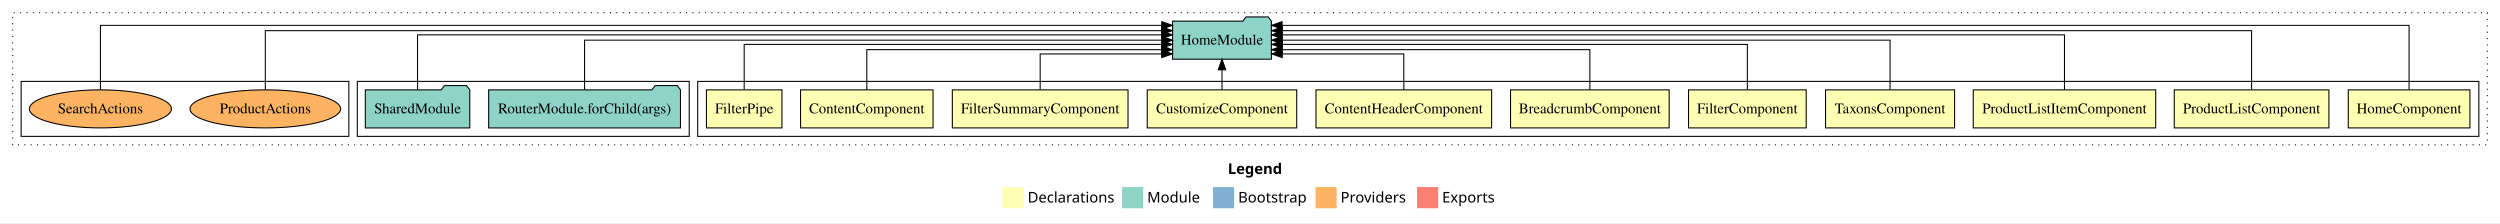
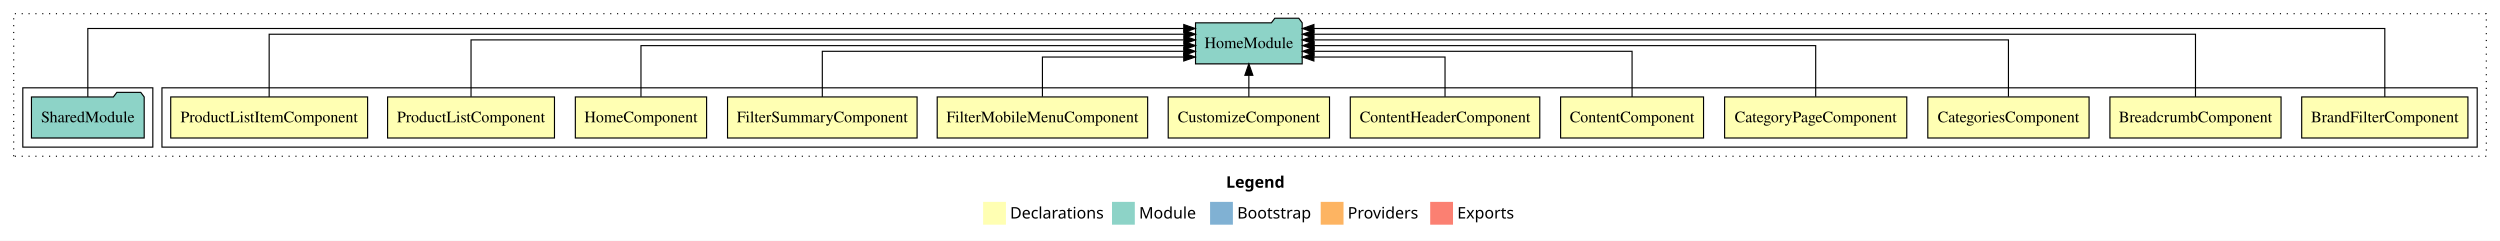
- <svg xmlns="http://www.w3.org/2000/svg" width="2365pt" height="211pt" viewBox="0.00 0.00 2365.00 211.00">
+ <svg xmlns="http://www.w3.org/2000/svg" width="2192pt" height="211pt" viewBox="0.00 0.00 2192.00 211.00">
  <g id="graph0" class="graph" transform="scale(1 1) rotate(0) translate(4 207)">
-     <polygon fill="#ffffff" stroke="transparent" points="-4,4 -4,-207 2361,-207 2361,4 -4,4" />
-     <text text-anchor="start" x="1157.509" y="-42.4" font-family="sans-serif" font-weight="bold" font-size="14.00" fill="#000000">Legend</text>
-     <polygon fill="#ffffb3" stroke="transparent" points="944.5,-10 944.5,-30 964.5,-30 964.5,-10 944.5,-10" />
-     <text text-anchor="start" x="968.129" y="-15.4" font-family="sans-serif" font-size="14.00" fill="#000000">  Declarations</text>
-     <polygon fill="#8dd3c7" stroke="transparent" points="1057.5,-10 1057.5,-30 1077.5,-30 1077.5,-10 1057.5,-10" />
-     <text text-anchor="start" x="1081.225" y="-15.4" font-family="sans-serif" font-size="14.00" fill="#000000">  Module</text>
-     <polygon fill="#80b1d3" stroke="transparent" points="1143.5,-10 1143.5,-30 1163.5,-30 1163.5,-10 1143.5,-10" />
-     <text text-anchor="start" x="1167.281" y="-15.4" font-family="sans-serif" font-size="14.00" fill="#000000">  Bootstrap</text>
-     <polygon fill="#fdb462" stroke="transparent" points="1240.5,-10 1240.5,-30 1260.5,-30 1260.5,-10 1240.5,-10" />
-     <text text-anchor="start" x="1264.173" y="-15.4" font-family="sans-serif" font-size="14.00" fill="#000000">  Providers</text>
-     <polygon fill="#fb8072" stroke="transparent" points="1336.5,-10 1336.5,-30 1356.5,-30 1356.5,-10 1336.5,-10" />
-     <text text-anchor="start" x="1360.226" y="-15.4" font-family="sans-serif" font-size="14.00" fill="#000000">  Exports</text>
+     <polygon fill="#ffffff" stroke="transparent" points="-4,4 -4,-207 2188,-207 2188,4 -4,4" />
+     <text text-anchor="start" x="1071.009" y="-42.4" font-family="sans-serif" font-weight="bold" font-size="14.00" fill="#000000">Legend</text>
+     <polygon fill="#ffffb3" stroke="transparent" points="858,-10 858,-30 878,-30 878,-10 858,-10" />
+     <text text-anchor="start" x="881.629" y="-15.4" font-family="sans-serif" font-size="14.00" fill="#000000">  Declarations</text>
+     <polygon fill="#8dd3c7" stroke="transparent" points="971,-10 971,-30 991,-30 991,-10 971,-10" />
+     <text text-anchor="start" x="994.725" y="-15.4" font-family="sans-serif" font-size="14.00" fill="#000000">  Module</text>
+     <polygon fill="#80b1d3" stroke="transparent" points="1057,-10 1057,-30 1077,-30 1077,-10 1057,-10" />
+     <text text-anchor="start" x="1080.781" y="-15.4" font-family="sans-serif" font-size="14.00" fill="#000000">  Bootstrap</text>
+     <polygon fill="#fdb462" stroke="transparent" points="1154,-10 1154,-30 1174,-30 1174,-10 1154,-10" />
+     <text text-anchor="start" x="1177.673" y="-15.4" font-family="sans-serif" font-size="14.00" fill="#000000">  Providers</text>
+     <polygon fill="#fb8072" stroke="transparent" points="1250,-10 1250,-30 1270,-30 1270,-10 1250,-10" />
+     <text text-anchor="start" x="1273.726" y="-15.4" font-family="sans-serif" font-size="14.00" fill="#000000">  Exports</text>
    <g id="clust1" class="cluster">
-       <polygon fill="none" stroke="#000000" stroke-dasharray="1,5" points="8,-70 8,-195 2349,-195 2349,-70 8,-70" />
+       <polygon fill="none" stroke="#000000" stroke-dasharray="1,5" points="8,-70 8,-195 2176,-195 2176,-70 8,-70" />
    </g>
    <g id="clust2" class="cluster">
-       <polygon fill="none" stroke="#000000" points="656,-78 656,-130 2341,-130 2341,-78 656,-78" />
+       <polygon fill="none" stroke="#000000" points="138,-78 138,-130 2168,-130 2168,-78 138,-78" />
    </g>
-     <g id="clust14" class="cluster">
-       <polygon fill="none" stroke="#000000" points="334,-78 334,-130 648,-130 648,-78 334,-78" />
-     </g>
-     <g id="clust17" class="cluster">
-       <polygon fill="none" stroke="#000000" points="16,-78 16,-130 326,-130 326,-78 16,-78" />
+     <g id="clust15" class="cluster">
+       <polygon fill="none" stroke="#000000" points="16,-78 16,-130 130,-130 130,-78 16,-78" />
    </g>
    <g id="node1" class="node">
-       <polygon fill="#ffffb3" stroke="#000000" points="2332.545,-122 2217.455,-122 2217.455,-86 2332.545,-86 2332.545,-122" />
-       <text text-anchor="middle" x="2275" y="-99.8" font-family="Times,serif" font-size="14.00" fill="#000000">HomeComponent</text>
+       <polygon fill="#ffffb3" stroke="#000000" points="2159.874,-122 2014.126,-122 2014.126,-86 2159.874,-86 2159.874,-122" />
+       <text text-anchor="middle" x="2087" y="-99.8" font-family="Times,serif" font-size="14.00" fill="#000000">BrandFilterComponent</text>
+     </g>
+     <g id="node13" class="node">
+       <polygon fill="#8dd3c7" stroke="#000000" points="1137.762,-187 1134.762,-191 1113.762,-191 1110.762,-187 1044.238,-187 1044.238,-151 1137.762,-151 1137.762,-187" />
+       <text text-anchor="middle" x="1091" y="-164.8" font-family="Times,serif" font-size="14.00" fill="#000000">HomeModule</text>
+     </g>
+     <g id="edge1" class="edge">
+       <path fill="none" stroke="#000000" d="M2087,-122.091C2087,-145.133 2087,-182 2087,-182 2087,-182 1148.036,-182 1148.036,-182" />
+       <polygon fill="#000000" stroke="#000000" points="1148.036,-178.5 1138.036,-182 1148.036,-185.5 1148.036,-178.5" />
+     </g>
+     <g id="node2" class="node">
+       <polygon fill="#ffffb3" stroke="#000000" points="1996.025,-122 1845.975,-122 1845.975,-86 1996.025,-86 1996.025,-122" />
+       <text text-anchor="middle" x="1921" y="-99.8" font-family="Times,serif" font-size="14.00" fill="#000000">BreadcrumbComponent</text>
+     </g>
+     <g id="edge2" class="edge">
+       <path fill="none" stroke="#000000" d="M1921,-122.045C1921,-143.662 1921,-177 1921,-177 1921,-177 1148.003,-177 1148.003,-177" />
+       <polygon fill="#000000" stroke="#000000" points="1148.003,-173.5 1138.003,-177 1148.003,-180.5 1148.003,-173.5" />
+     </g>
+     <g id="node3" class="node">
+       <polygon fill="#ffffb3" stroke="#000000" points="1827.699,-122 1686.301,-122 1686.301,-86 1827.699,-86 1827.699,-122" />
+       <text text-anchor="middle" x="1757" y="-99.8" font-family="Times,serif" font-size="14.00" fill="#000000">CategoriesComponent</text>
+     </g>
+     <g id="edge3" class="edge">
+       <path fill="none" stroke="#000000" d="M1757,-122.223C1757,-142.365 1757,-172 1757,-172 1757,-172 1147.832,-172 1147.832,-172" />
+       <polygon fill="#000000" stroke="#000000" points="1147.832,-168.5 1137.832,-172 1147.832,-175.5 1147.832,-168.5" />
+     </g>
+     <g id="node4" class="node">
+       <polygon fill="#ffffb3" stroke="#000000" points="1667.861,-122 1508.139,-122 1508.139,-86 1667.861,-86 1667.861,-122" />
+       <text text-anchor="middle" x="1588" y="-99.8" font-family="Times,serif" font-size="14.00" fill="#000000">CategoryPageComponent</text>
+     </g>
+     <g id="edge4" class="edge">
+       <path fill="none" stroke="#000000" d="M1588,-122.222C1588,-140.828 1588,-167 1588,-167 1588,-167 1148.205,-167 1148.205,-167" />
+       <polygon fill="#000000" stroke="#000000" points="1148.205,-163.5 1138.205,-167 1148.205,-170.5 1148.205,-163.5" />
+     </g>
+     <g id="node5" class="node">
+       <polygon fill="#ffffb3" stroke="#000000" points="1489.665,-122 1364.335,-122 1364.335,-86 1489.665,-86 1489.665,-122" />
+       <text text-anchor="middle" x="1427" y="-99.8" font-family="Times,serif" font-size="14.00" fill="#000000">ContentComponent</text>
+     </g>
+     <g id="edge5" class="edge">
+       <path fill="none" stroke="#000000" d="M1427,-122.034C1427,-139.06 1427,-162 1427,-162 1427,-162 1148.073,-162 1148.073,-162" />
+       <polygon fill="#000000" stroke="#000000" points="1148.073,-158.5 1138.073,-162 1148.073,-165.5 1148.073,-158.5" />
+     </g>
+     <g id="node6" class="node">
+       <polygon fill="#ffffb3" stroke="#000000" points="1346.076,-122 1179.924,-122 1179.924,-86 1346.076,-86 1346.076,-122" />
+       <text text-anchor="middle" x="1263" y="-99.8" font-family="Times,serif" font-size="14.00" fill="#000000">ContentHeaderComponent</text>
+     </g>
+     <g id="edge6" class="edge">
+       <path fill="none" stroke="#000000" d="M1263,-122.24C1263,-137.571 1263,-157 1263,-157 1263,-157 1148,-157 1148,-157" />
+       <polygon fill="#000000" stroke="#000000" points="1148,-153.5 1138,-157 1148,-160.5 1148,-153.5" />
+     </g>
+     <g id="node7" class="node">
+       <polygon fill="#ffffb3" stroke="#000000" points="1161.715,-122 1020.285,-122 1020.285,-86 1161.715,-86 1161.715,-122" />
+       <text text-anchor="middle" x="1091" y="-99.8" font-family="Times,serif" font-size="14.00" fill="#000000">CustomizeComponent</text>
+     </g>
+     <g id="edge7" class="edge">
+       <path fill="none" stroke="#000000" d="M1091,-122.106C1091,-122.106 1091,-140.991 1091,-140.991" />
+       <polygon fill="#000000" stroke="#000000" points="1087.5,-140.991 1091,-150.991 1094.5,-140.991 1087.5,-140.991" />
+     </g>
+     <g id="node8" class="node">
+       <polygon fill="#ffffb3" stroke="#000000" points="1002.262,-122 817.738,-122 817.738,-86 1002.262,-86 1002.262,-122" />
+       <text text-anchor="middle" x="910" y="-99.8" font-family="Times,serif" font-size="14.00" fill="#000000">FilterMobileMenuComponent</text>
+     </g>
+     <g id="edge8" class="edge">
+       <path fill="none" stroke="#000000" d="M910,-122.24C910,-137.571 910,-157 910,-157 910,-157 1033.917,-157 1033.917,-157" />
+       <polygon fill="#000000" stroke="#000000" points="1033.917,-160.5 1043.917,-157 1033.917,-153.5 1033.917,-160.5" />
+     </g>
+     <g id="node9" class="node">
+       <polygon fill="#ffffb3" stroke="#000000" points="800.101,-122 633.899,-122 633.899,-86 800.101,-86 800.101,-122" />
+       <text text-anchor="middle" x="717" y="-99.8" font-family="Times,serif" font-size="14.00" fill="#000000">FilterSummaryComponent</text>
+     </g>
+     <g id="edge9" class="edge">
+       <path fill="none" stroke="#000000" d="M717,-122.034C717,-139.06 717,-162 717,-162 717,-162 1034.011,-162 1034.011,-162" />
+       <polygon fill="#000000" stroke="#000000" points="1034.011,-165.5 1044.011,-162 1034.011,-158.5 1034.011,-165.5" />
+     </g>
+     <g id="node10" class="node">
+       <polygon fill="#ffffb3" stroke="#000000" points="615.545,-122 500.455,-122 500.455,-86 615.545,-86 615.545,-122" />
+       <text text-anchor="middle" x="558" y="-99.8" font-family="Times,serif" font-size="14.00" fill="#000000">HomeComponent</text>
+     </g>
+     <g id="edge10" class="edge">
+       <path fill="none" stroke="#000000" d="M558,-122.222C558,-140.828 558,-167 558,-167 558,-167 1034.167,-167 1034.167,-167" />
+       <polygon fill="#000000" stroke="#000000" points="1034.167,-170.5 1044.167,-167 1034.167,-163.5 1034.167,-170.5" />
+     </g>
+     <g id="node11" class="node">
+       <polygon fill="#ffffb3" stroke="#000000" points="482.16,-122 335.84,-122 335.84,-86 482.16,-86 482.16,-122" />
+       <text text-anchor="middle" x="409" y="-99.8" font-family="Times,serif" font-size="14.00" fill="#000000">ProductListComponent</text>
+     </g>
+     <g id="edge11" class="edge">
+       <path fill="none" stroke="#000000" d="M409,-122.223C409,-142.365 409,-172 409,-172 409,-172 1034.123,-172 1034.123,-172" />
+       <polygon fill="#000000" stroke="#000000" points="1034.123,-175.5 1044.123,-172 1034.123,-168.5 1034.123,-175.5" />
    </g>
    <g id="node12" class="node">
-       <polygon fill="#8dd3c7" stroke="#000000" points="1198.762,-187 1195.762,-191 1174.762,-191 1171.762,-187 1105.238,-187 1105.238,-151 1198.762,-151 1198.762,-187" />
-       <text text-anchor="middle" x="1152" y="-164.8" font-family="Times,serif" font-size="14.00" fill="#000000">HomeModule</text>
-     </g>
-     <g id="edge1" class="edge">
-       <path fill="none" stroke="#000000" d="M2275,-122.323C2275,-145.66 2275,-183 2275,-183 2275,-183 1208.824,-183 1208.824,-183" />
-       <polygon fill="#000000" stroke="#000000" points="1208.824,-179.5 1198.824,-183 1208.824,-186.5 1208.824,-179.5" />
-     </g>
-     <g id="node2" class="node">
-       <polygon fill="#ffffb3" stroke="#000000" points="2199.16,-122 2052.84,-122 2052.84,-86 2199.16,-86 2199.16,-122" />
-       <text text-anchor="middle" x="2126" y="-99.8" font-family="Times,serif" font-size="14.00" fill="#000000">ProductListComponent</text>
-     </g>
-     <g id="edge2" class="edge">
-       <path fill="none" stroke="#000000" d="M2126,-122.292C2126,-144.206 2126,-178 2126,-178 2126,-178 1208.978,-178 1208.978,-178" />
-       <polygon fill="#000000" stroke="#000000" points="1208.978,-174.5 1198.978,-178 1208.978,-181.5 1208.978,-174.5" />
-     </g>
-     <g id="node3" class="node">
-       <polygon fill="#ffffb3" stroke="#000000" points="2035.316,-122 1862.684,-122 1862.684,-86 2035.316,-86 2035.316,-122" />
-       <text text-anchor="middle" x="1949" y="-99.8" font-family="Times,serif" font-size="14.00" fill="#000000">ProductListItemComponent</text>
-     </g>
-     <g id="edge3" class="edge">
-       <path fill="none" stroke="#000000" d="M1949,-122.027C1949,-142.767 1949,-174 1949,-174 1949,-174 1208.88,-174 1208.88,-174" />
-       <polygon fill="#000000" stroke="#000000" points="1208.88,-170.5 1198.88,-174 1208.88,-177.5 1208.88,-170.5" />
-     </g>
-     <g id="node4" class="node">
-       <polygon fill="#ffffb3" stroke="#000000" points="1845.045,-122 1722.955,-122 1722.955,-86 1845.045,-86 1845.045,-122" />
-       <text text-anchor="middle" x="1784" y="-99.8" font-family="Times,serif" font-size="14.00" fill="#000000">TaxonsComponent</text>
-     </g>
-     <g id="edge4" class="edge">
-       <path fill="none" stroke="#000000" d="M1784,-122.106C1784,-141.339 1784,-169 1784,-169 1784,-169 1208.986,-169 1208.986,-169" />
-       <polygon fill="#000000" stroke="#000000" points="1208.986,-165.5 1198.986,-169 1208.986,-172.5 1208.986,-165.5" />
-     </g>
-     <g id="node5" class="node">
-       <polygon fill="#ffffb3" stroke="#000000" points="1704.662,-122 1593.338,-122 1593.338,-86 1704.662,-86 1704.662,-122" />
-       <text text-anchor="middle" x="1649" y="-99.8" font-family="Times,serif" font-size="14.00" fill="#000000">FilterComponent</text>
-     </g>
-     <g id="edge5" class="edge">
-       <path fill="none" stroke="#000000" d="M1649,-122.302C1649,-140.27 1649,-165 1649,-165 1649,-165 1209.205,-165 1209.205,-165" />
-       <polygon fill="#000000" stroke="#000000" points="1209.205,-161.5 1199.205,-165 1209.205,-168.5 1209.205,-161.5" />
-     </g>
-     <g id="node6" class="node">
-       <polygon fill="#ffffb3" stroke="#000000" points="1575.025,-122 1424.975,-122 1424.975,-86 1575.025,-86 1575.025,-122" />
-       <text text-anchor="middle" x="1500" y="-99.8" font-family="Times,serif" font-size="14.00" fill="#000000">BreadcrumbComponent</text>
-     </g>
-     <g id="edge6" class="edge">
-       <path fill="none" stroke="#000000" d="M1500,-122.027C1500,-138.398 1500,-160 1500,-160 1500,-160 1208.933,-160 1208.933,-160" />
-       <polygon fill="#000000" stroke="#000000" points="1208.933,-156.5 1198.933,-160 1208.933,-163.5 1208.933,-156.5" />
-     </g>
-     <g id="node7" class="node">
-       <polygon fill="#ffffb3" stroke="#000000" points="1407.076,-122 1240.924,-122 1240.924,-86 1407.076,-86 1407.076,-122" />
-       <text text-anchor="middle" x="1324" y="-99.8" font-family="Times,serif" font-size="14.00" fill="#000000">ContentHeaderComponent</text>
-     </g>
-     <g id="edge7" class="edge">
-       <path fill="none" stroke="#000000" d="M1324,-122.187C1324,-137.182 1324,-156 1324,-156 1324,-156 1209,-156 1209,-156" />
-       <polygon fill="#000000" stroke="#000000" points="1209,-152.5 1199,-156 1209,-159.5 1209,-152.5" />
-     </g>
-     <g id="node8" class="node">
-       <polygon fill="#ffffb3" stroke="#000000" points="1222.715,-122 1081.285,-122 1081.285,-86 1222.715,-86 1222.715,-122" />
-       <text text-anchor="middle" x="1152" y="-99.8" font-family="Times,serif" font-size="14.00" fill="#000000">CustomizeComponent</text>
-     </g>
-     <g id="edge8" class="edge">
-       <path fill="none" stroke="#000000" d="M1152,-122.106C1152,-122.106 1152,-140.991 1152,-140.991" />
-       <polygon fill="#000000" stroke="#000000" points="1148.5,-140.991 1152,-150.991 1155.5,-140.991 1148.5,-140.991" />
-     </g>
-     <g id="node9" class="node">
-       <polygon fill="#ffffb3" stroke="#000000" points="1063.101,-122 896.899,-122 896.899,-86 1063.101,-86 1063.101,-122" />
-       <text text-anchor="middle" x="980" y="-99.8" font-family="Times,serif" font-size="14.00" fill="#000000">FilterSummaryComponent</text>
-     </g>
-     <g id="edge9" class="edge">
-       <path fill="none" stroke="#000000" d="M980,-122.187C980,-137.182 980,-156 980,-156 980,-156 1095,-156 1095,-156" />
-       <polygon fill="#000000" stroke="#000000" points="1095,-159.5 1105,-156 1095,-152.5 1095,-159.5" />
-     </g>
-     <g id="node10" class="node">
-       <polygon fill="#ffffb3" stroke="#000000" points="878.665,-122 753.335,-122 753.335,-86 878.665,-86 878.665,-122" />
-       <text text-anchor="middle" x="816" y="-99.8" font-family="Times,serif" font-size="14.00" fill="#000000">ContentComponent</text>
-     </g>
-     <g id="edge10" class="edge">
-       <path fill="none" stroke="#000000" d="M816,-122.027C816,-138.398 816,-160 816,-160 816,-160 1094.927,-160 1094.927,-160" />
-       <polygon fill="#000000" stroke="#000000" points="1094.927,-163.5 1104.927,-160 1094.927,-156.5 1094.927,-163.5" />
-     </g>
-     <g id="node11" class="node">
-       <polygon fill="#ffffb3" stroke="#000000" points="735.718,-122 664.282,-122 664.282,-86 735.718,-86 735.718,-122" />
-       <text text-anchor="middle" x="700" y="-99.8" font-family="Times,serif" font-size="14.00" fill="#000000">FilterPipe</text>
-     </g>
-     <g id="edge11" class="edge">
-       <path fill="none" stroke="#000000" d="M700,-122.302C700,-140.27 700,-165 700,-165 700,-165 1094.907,-165 1094.907,-165" />
-       <polygon fill="#000000" stroke="#000000" points="1094.907,-168.5 1104.907,-165 1094.907,-161.5 1094.907,-168.5" />
-     </g>
-     <g id="node13" class="node">
-       <polygon fill="#8dd3c7" stroke="#000000" points="639.732,-122 636.732,-126 615.732,-126 612.732,-122 458.268,-122 458.268,-86 639.732,-86 639.732,-122" />
-       <text text-anchor="middle" x="549" y="-99.8" font-family="Times,serif" font-size="14.00" fill="#000000">RouterModule.forChild(args)</text>
+       <polygon fill="#ffffb3" stroke="#000000" points="318.316,-122 145.684,-122 145.684,-86 318.316,-86 318.316,-122" />
+       <text text-anchor="middle" x="232" y="-99.8" font-family="Times,serif" font-size="14.00" fill="#000000">ProductListItemComponent</text>
    </g>
    <g id="edge12" class="edge">
-       <path fill="none" stroke="#000000" d="M549,-122.106C549,-141.339 549,-169 549,-169 549,-169 1095.185,-169 1095.185,-169" />
-       <polygon fill="#000000" stroke="#000000" points="1095.185,-172.5 1105.185,-169 1095.185,-165.5 1095.185,-172.5" />
+       <path fill="none" stroke="#000000" d="M232,-122.045C232,-143.662 232,-177 232,-177 232,-177 1034.206,-177 1034.206,-177" />
+       <polygon fill="#000000" stroke="#000000" points="1034.206,-180.5 1044.206,-177 1034.206,-173.5 1034.206,-180.5" />
    </g>
    <g id="node14" class="node">
-       <polygon fill="#8dd3c7" stroke="#000000" points="440.423,-122 437.423,-126 416.423,-126 413.423,-122 341.577,-122 341.577,-86 440.423,-86 440.423,-122" />
-       <text text-anchor="middle" x="391" y="-99.8" font-family="Times,serif" font-size="14.00" fill="#000000">SharedModule</text>
+       <polygon fill="#8dd3c7" stroke="#000000" points="122.423,-122 119.423,-126 98.423,-126 95.423,-122 23.577,-122 23.577,-86 122.423,-86 122.423,-122" />
+       <text text-anchor="middle" x="73" y="-99.8" font-family="Times,serif" font-size="14.00" fill="#000000">SharedModule</text>
    </g>
    <g id="edge13" class="edge">
-       <path fill="none" stroke="#000000" d="M391,-122.027C391,-142.767 391,-174 391,-174 391,-174 1094.97,-174 1094.97,-174" />
-       <polygon fill="#000000" stroke="#000000" points="1094.97,-177.5 1104.97,-174 1094.97,-170.5 1094.97,-177.5" />
-     </g>
-     <g id="node15" class="node">
-       <ellipse fill="#fdb462" stroke="#000000" cx="247" cy="-104" rx="71.227" ry="18" />
-       <text text-anchor="middle" x="247" y="-99.8" font-family="Times,serif" font-size="14.00" fill="#000000">ProductActions</text>
-     </g>
-     <g id="edge14" class="edge">
-       <path fill="none" stroke="#000000" d="M247,-122.292C247,-144.206 247,-178 247,-178 247,-178 1094.934,-178 1094.934,-178" />
-       <polygon fill="#000000" stroke="#000000" points="1094.934,-181.5 1104.934,-178 1094.934,-174.5 1094.934,-181.5" />
-     </g>
-     <g id="node16" class="node">
-       <ellipse fill="#fdb462" stroke="#000000" cx="91" cy="-104" rx="67.193" ry="18" />
-       <text text-anchor="middle" x="91" y="-99.8" font-family="Times,serif" font-size="14.00" fill="#000000">SearchActions</text>
-     </g>
-     <g id="edge15" class="edge">
-       <path fill="none" stroke="#000000" d="M91,-122.323C91,-145.66 91,-183 91,-183 91,-183 1095.041,-183 1095.041,-183" />
-       <polygon fill="#000000" stroke="#000000" points="1095.041,-186.5 1105.041,-183 1095.041,-179.5 1095.041,-186.5" />
+       <path fill="none" stroke="#000000" d="M73,-122.091C73,-145.133 73,-182 73,-182 73,-182 1033.941,-182 1033.941,-182" />
+       <polygon fill="#000000" stroke="#000000" points="1033.941,-185.5 1043.941,-182 1033.941,-178.5 1033.941,-185.5" />
    </g>
  </g>
</svg>
